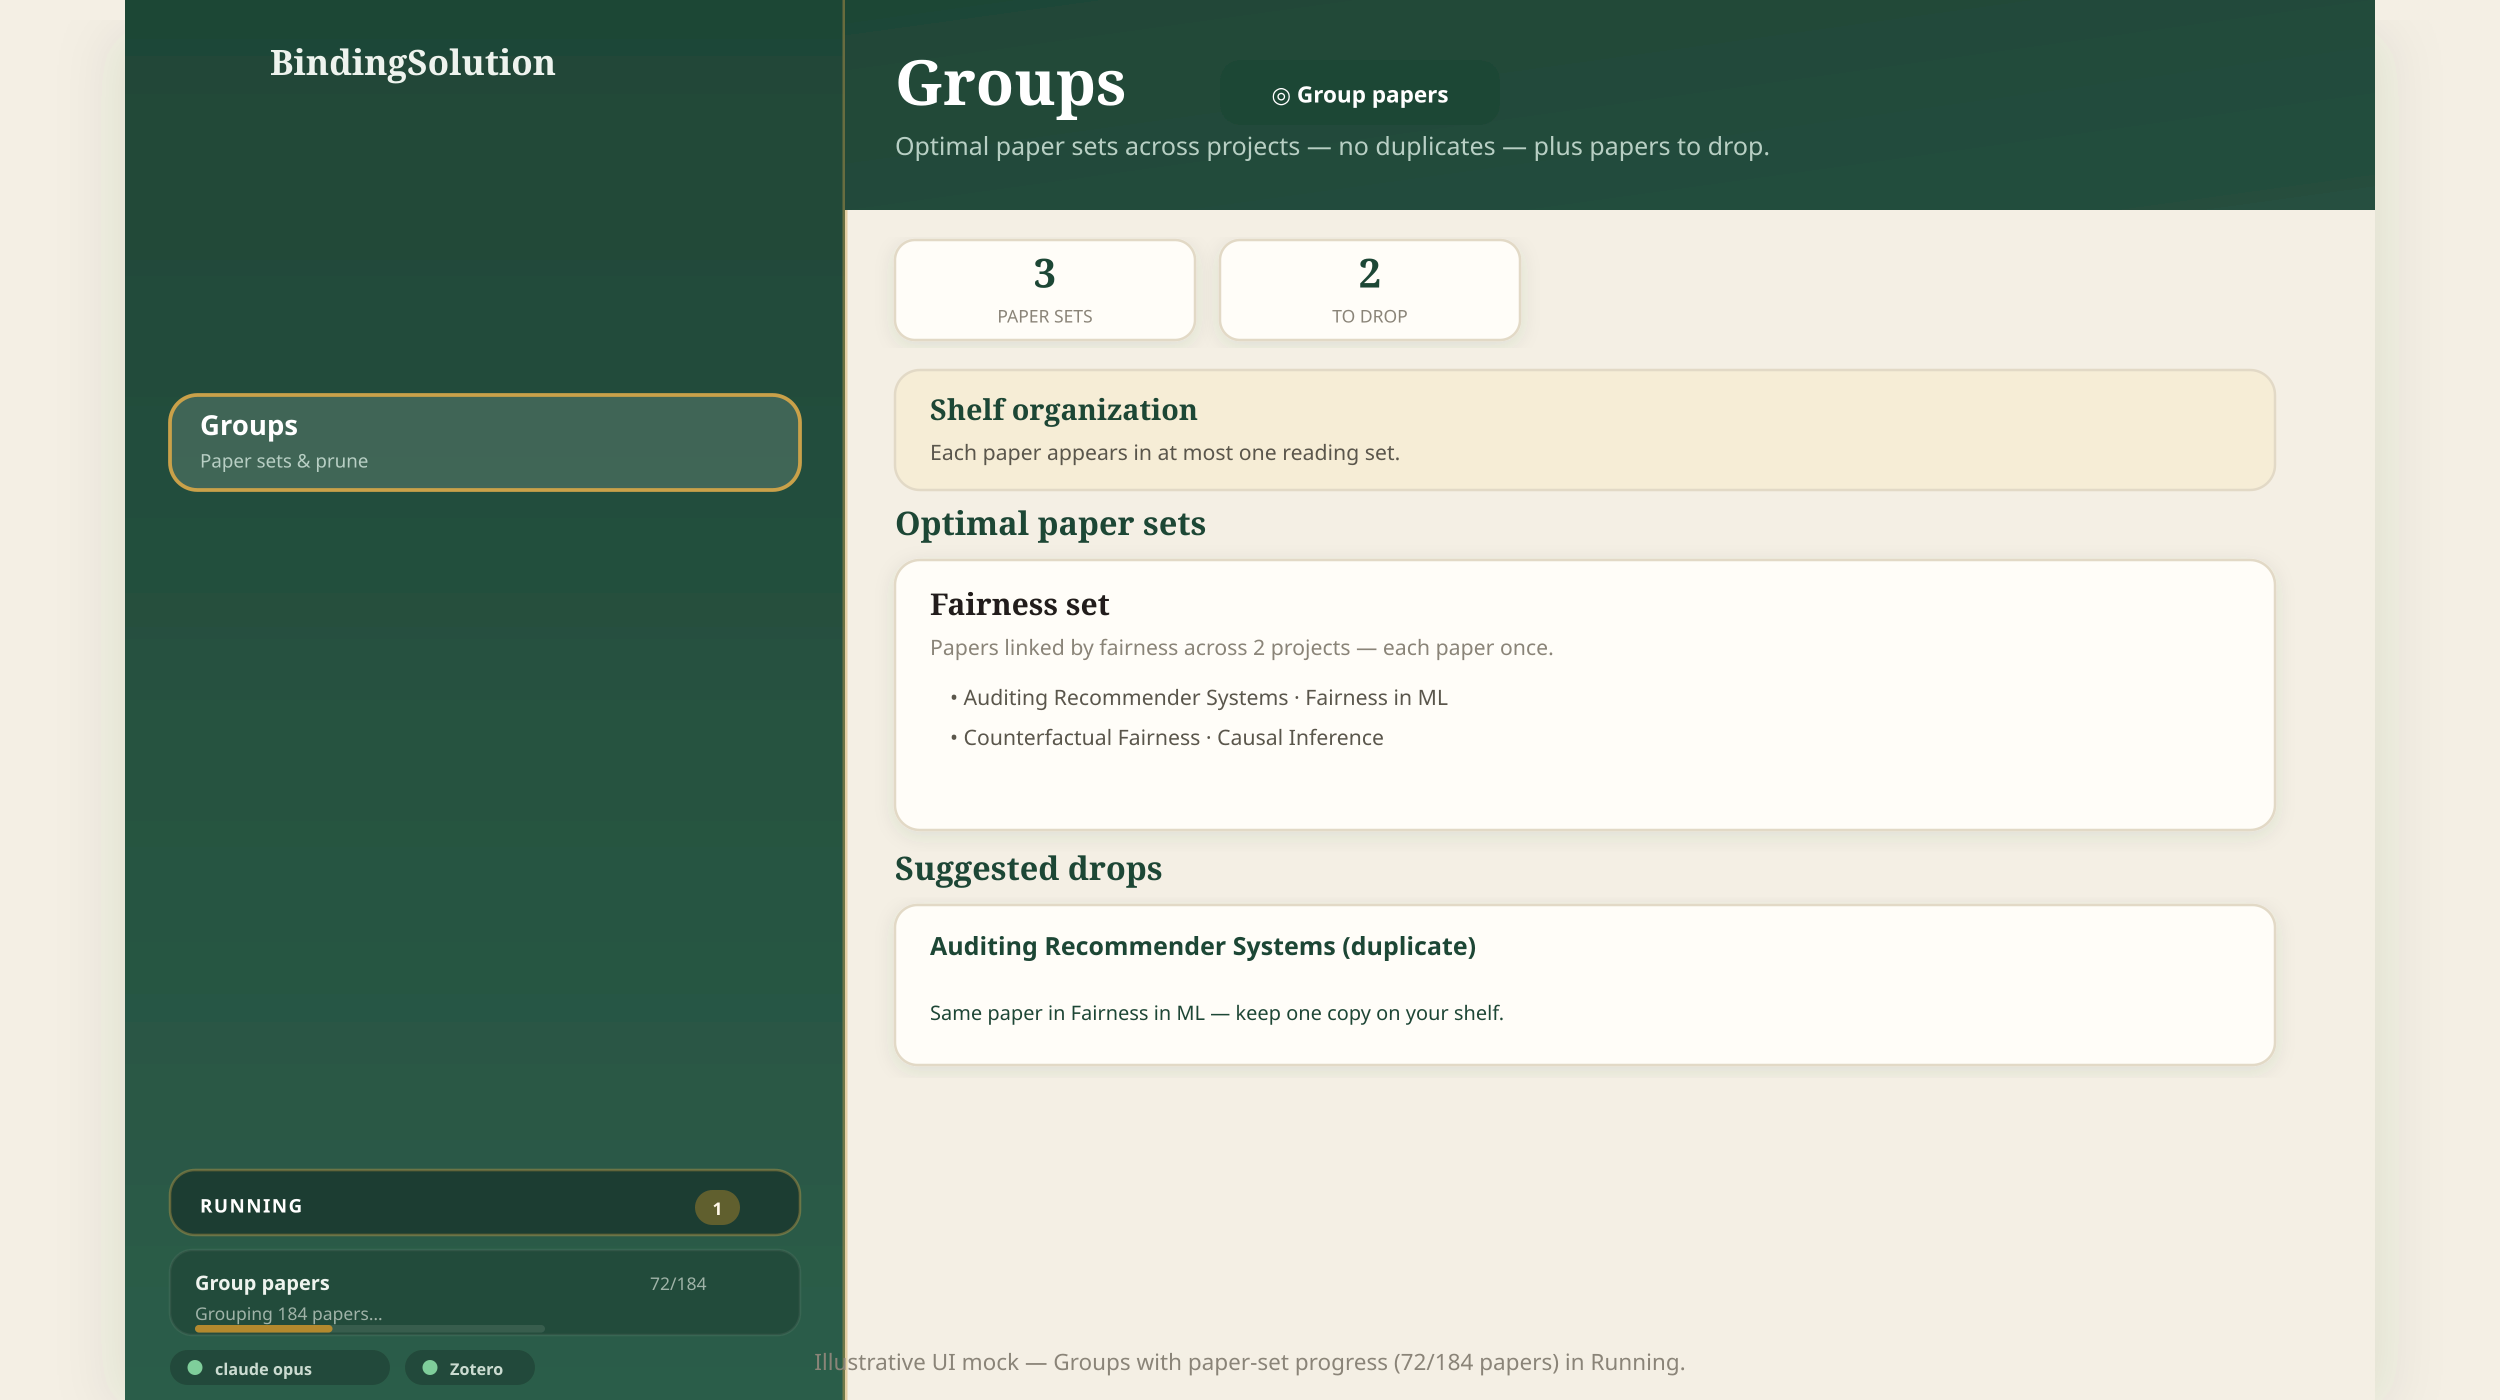
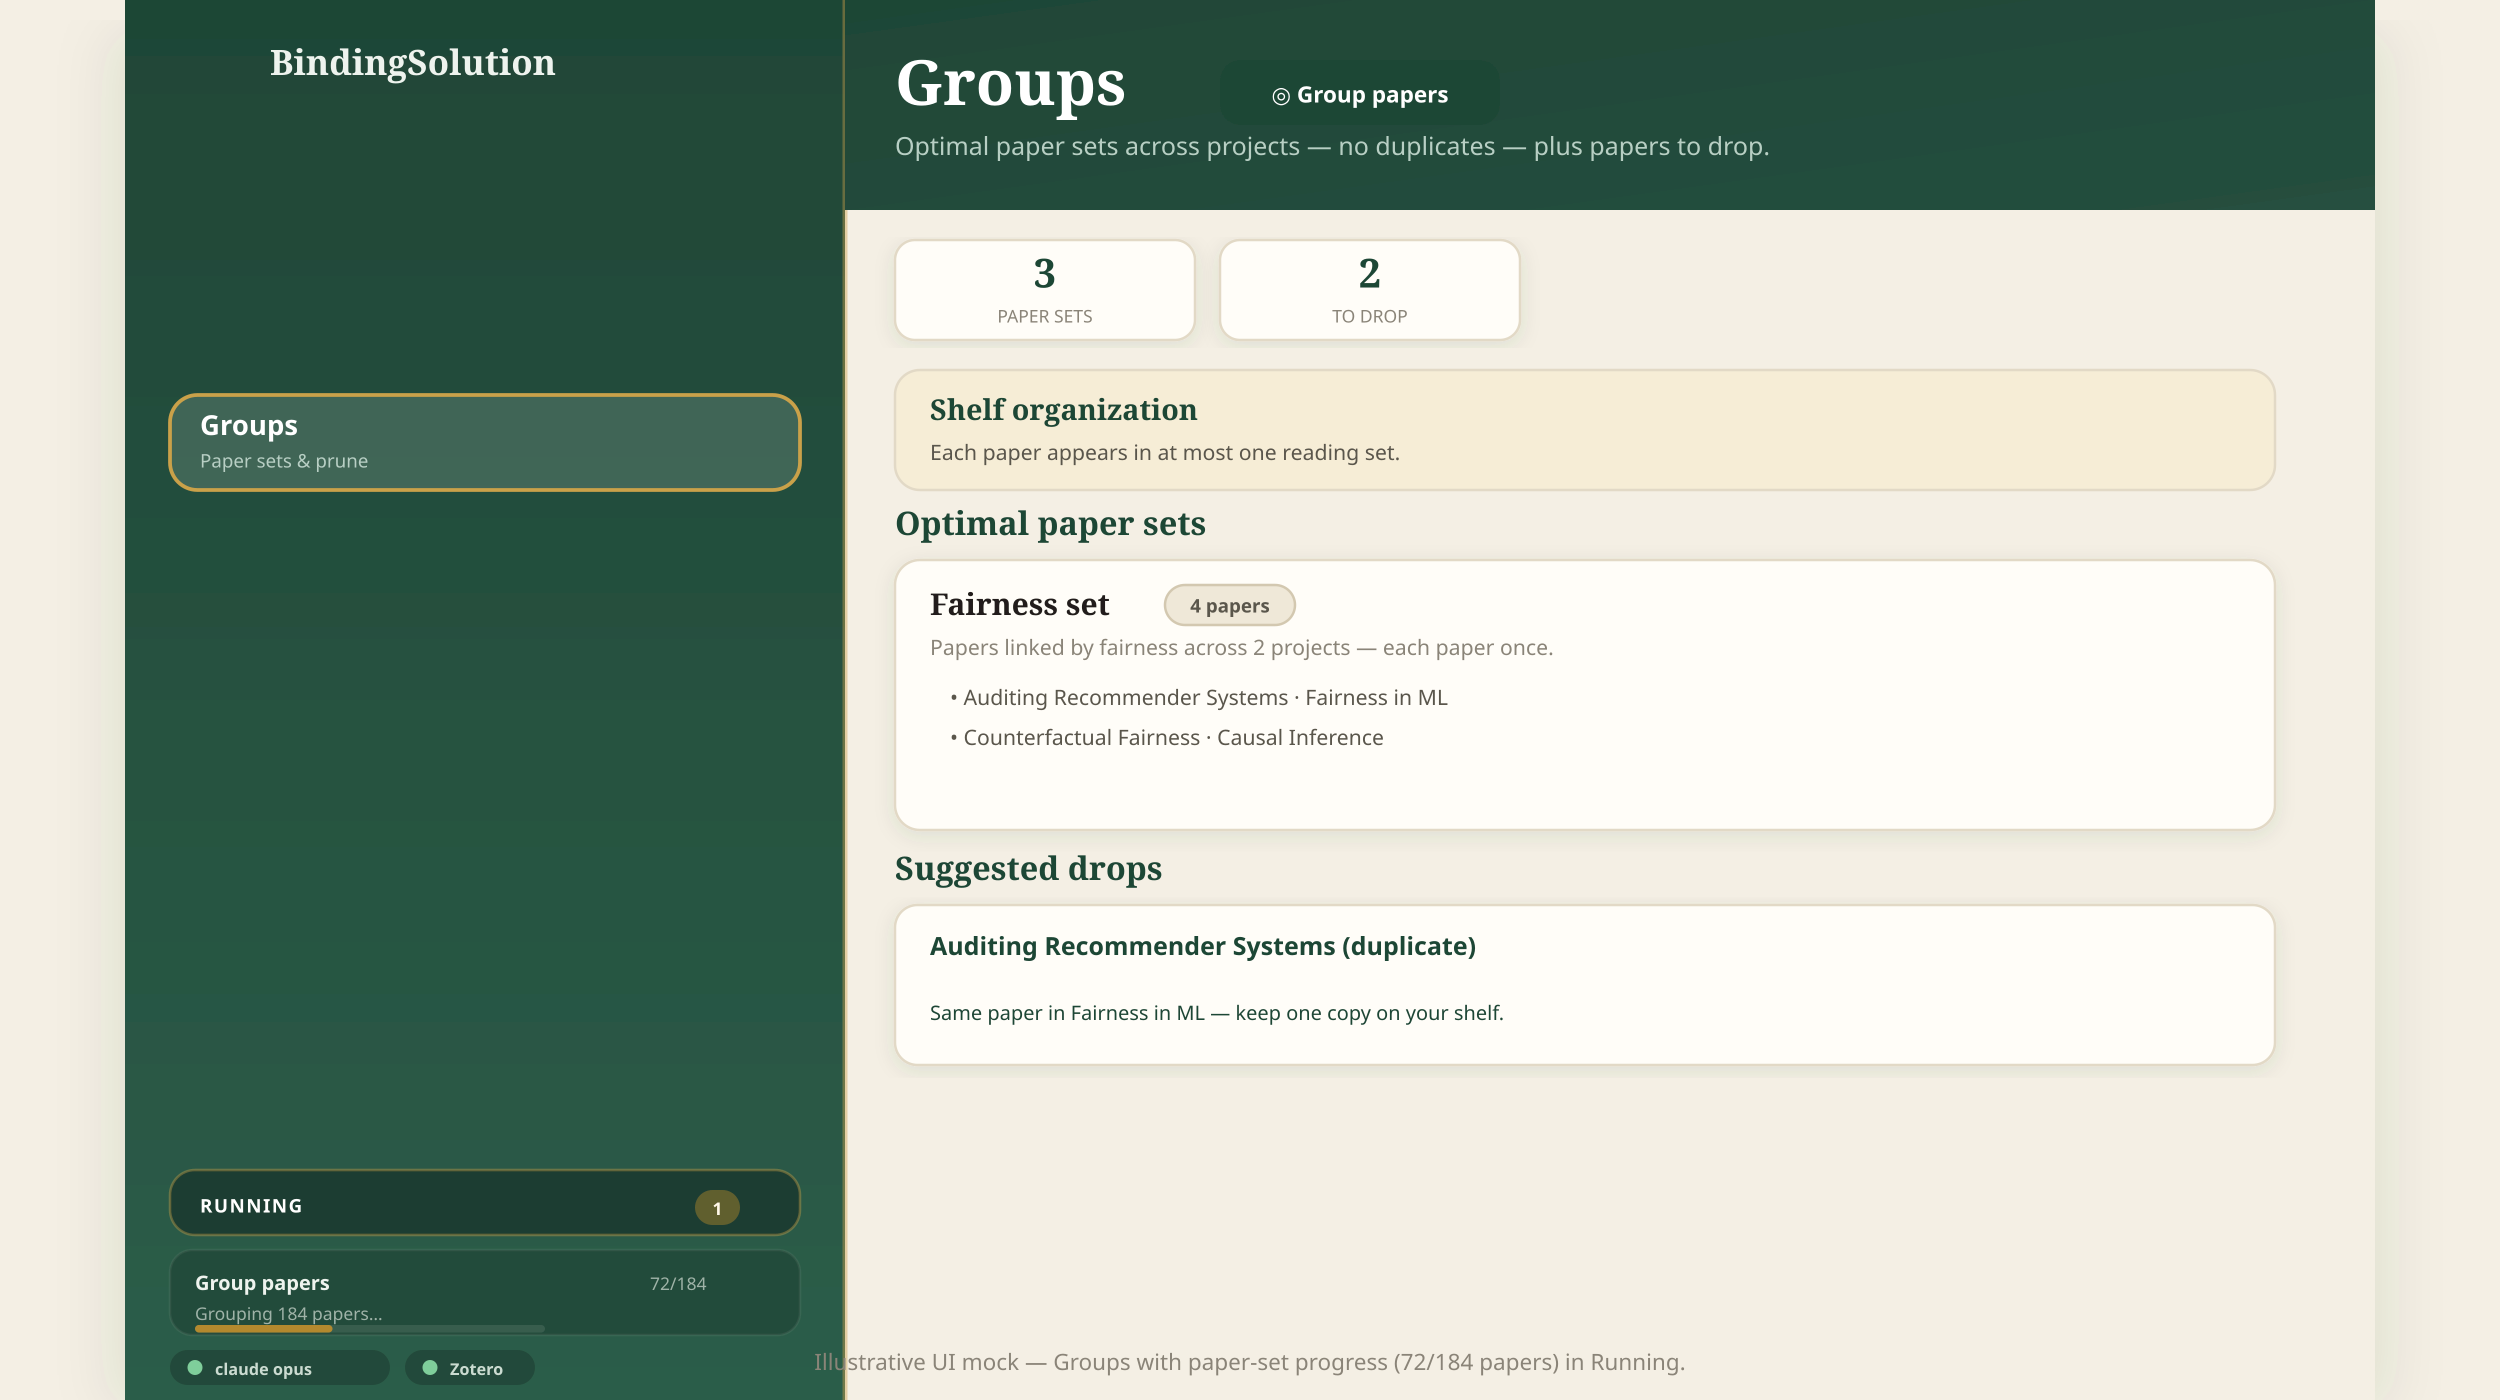
<svg xmlns="http://www.w3.org/2000/svg" viewBox="0 0 1000 560" width="1000" height="560" role="img" aria-label="Groups view with paper sets and drop suggestions">
  <defs>
    <linearGradient id="green" x1="0" y1="0" x2="0" y2="1">
      <stop offset="0" stop-color="#1f4636" />
      <stop offset="1" stop-color="#2c5d49" />
    </linearGradient>
    <linearGradient id="hero" x1="0" y1="0" x2="1" y2="1">
      <stop offset="0" stop-color="#1f4636" />
      <stop offset="1" stop-color="#254f3f" />
    </linearGradient>
    <filter id="shellShadow" x="-4%" y="-2%" width="108%" height="104%">
      <feDropShadow dx="0" dy="8" stdDeviation="14" flood-color="#1f4636" flood-opacity="0.12" />
    </filter>
    <filter id="shadow" x="-8%" y="-8%" width="116%" height="116%">
      <feDropShadow dx="0" dy="2" stdDeviation="4" flood-color="#1f4636" flood-opacity="0.1" />
    </filter>
  </defs>
  <rect width="1000" height="560" fill="#f4efe4" />
  <g filter="url(#shellShadow)">
    <rect x="50" y="0" width="900" height="560" fill="#f4efe4" />
    <rect x="50" y="0" width="288" height="560" fill="url(#green)" />
    <line x1="338" y1="0" x2="338" y2="560" stroke="#caa14a" stroke-width="2" stroke-opacity="0.42" />
    <g transform="translate(50, 0)">
      <text x="58" y="30" fill="#eef3ee" font-family="Georgia, serif" font-size="14" font-weight="700">BindingSolution</text>
      <rect x="18" y="158" width="252" height="38" rx="11" fill="rgba(255,255,255,0.14)" stroke="#caa14a" stroke-width="1.5" />
      <text x="30" y="174" fill="#fff" font-family="system-ui, sans-serif" font-size="11" font-weight="600">Groups</text>
      <text x="30" y="187" fill="#b8cfc4" font-family="system-ui, sans-serif" font-size="7.5">Paper sets &amp; prune</text>
      <rect x="18" y="468" width="252" height="26" rx="10" fill="rgba(0,0,0,0.32)" stroke="rgba(202,161,74,0.4)" />
      <text x="30" y="485" fill="#fff" font-family="system-ui, sans-serif" font-size="7.5" font-weight="600" letter-spacing="0.6">RUNNING</text>
      <rect x="228" y="476" width="18" height="14" rx="7" fill="rgba(179,137,47,0.45)" />
      <text x="237" y="486" fill="#fff8e8" font-size="7" text-anchor="middle" font-family="system-ui, sans-serif" font-weight="700">1</text>
      <rect x="18" y="500" width="252" height="34" rx="9" fill="rgba(0,0,0,0.18)" stroke="rgba(255,255,255,0.06)" />
      <text x="28" y="516" fill="#eef3ee" font-size="8" font-weight="600" font-family="system-ui, sans-serif">Group papers</text>
      <text x="210" y="516" fill="#9fb3a8" font-size="7" font-family="system-ui, sans-serif">72/184</text>
      <text x="28" y="528" fill="#9fb3a8" font-size="7" font-family="system-ui, sans-serif">Grouping 184 papers…</text>
      <rect x="28" y="530" width="140" height="3" rx="1.5" fill="rgba(255,255,255,0.1)" />
      <rect x="28" y="530" width="55" height="3" rx="1.5" fill="#b3892f" />
      <rect x="18" y="540" width="88" height="14" rx="7" fill="rgba(0,0,0,0.2)" />
      <circle cx="28" cy="547" r="3" fill="#7fce9b" />
      <text x="36" y="550" fill="#cbdbd1" font-size="6.5" font-family="system-ui, sans-serif" font-weight="600">claude opus</text>
      <rect x="112" y="540" width="52" height="14" rx="7" fill="rgba(0,0,0,0.2)" />
      <circle cx="122" cy="547" r="3" fill="#7fce9b" />
      <text x="130" y="550" fill="#cbdbd1" font-size="6.5" font-family="system-ui, sans-serif" font-weight="600">Zotero</text>
    </g>
    <rect x="338" y="0" width="612" height="84" fill="url(#hero)" />
    <text x="358" y="42" fill="#fff" font-family="Georgia, serif" font-size="25" font-weight="600">Groups</text>
    <text x="358" y="62" fill="#b8cfc4" font-family="system-ui, sans-serif" font-size="10">Optimal paper sets across projects — no duplicates — plus papers to drop.</text>
    <rect x="488" y="24" width="112" height="26" rx="8" fill="#1f4636" />
    <text x="544" y="41" fill="#fff" font-family="system-ui, sans-serif" font-size="9" font-weight="600" text-anchor="middle">◎ Group papers</text>
    <g transform="translate(358, 96)">
      <rect x="0" y="0" width="120" height="40" rx="8" fill="#fffdf8" stroke="#e2d9c6" filter="url(#shadow)" />
      <text x="60" y="19" fill="#1f4636" font-size="16" font-weight="700" text-anchor="middle" font-family="Georgia, serif">3</text>
      <text x="60" y="33" fill="#8a8478" font-size="7" text-anchor="middle" font-family="system-ui, sans-serif">PAPER SETS</text>
      <rect x="130" y="0" width="120" height="40" rx="8" fill="#fffdf8" stroke="#e2d9c6" filter="url(#shadow)" />
      <text x="190" y="19" fill="#1f4636" font-size="16" font-weight="700" text-anchor="middle" font-family="Georgia, serif">2</text>
      <text x="190" y="33" fill="#8a8478" font-size="7" text-anchor="middle" font-family="system-ui, sans-serif">TO DROP</text>
      <rect x="0" y="52" width="552" height="48" rx="10" fill="#f6edd6" stroke="#e2d9c6" />
      <text x="14" y="72" fill="#1f4636" font-family="Georgia, serif" font-size="11.5" font-weight="600">Shelf organization</text>
      <text x="14" y="88" fill="#5a564c" font-family="system-ui, sans-serif" font-size="8.5">Each paper appears in at most one reading set.</text>
      <text x="0" y="118" fill="#1f4636" font-family="Georgia, serif" font-size="13" font-weight="600">Optimal paper sets</text>
      <rect x="0" y="128" width="552" height="108" rx="10" fill="#fffdf8" stroke="#e2d9c6" filter="url(#shadow)" />
      <text x="14" y="150" fill="#211f1a" font-family="Georgia, serif" font-size="12" font-weight="600">Fairness set</text>
+       <rect x="108" y="138" width="52" height="16" rx="8" fill="#efe8d8" stroke="#d3c8b0" />
+       <text x="134" y="149" fill="#5a564c" font-size="7.5" text-anchor="middle" font-family="system-ui, sans-serif" font-weight="600">4 papers</text>
      <text x="14" y="166" fill="#8a8478" font-family="system-ui, sans-serif" font-size="8.5">Papers linked by fairness across 2 projects — each paper once.</text>
      <text x="22" y="186" fill="#5a564c" font-family="system-ui, sans-serif" font-size="8.5">• Auditing Recommender Systems · Fairness in ML</text>
      <text x="22" y="202" fill="#5a564c" font-family="system-ui, sans-serif" font-size="8.5">• Counterfactual Fairness · Causal Inference</text>
      <text x="0" y="256" fill="#1f4636" font-family="Georgia, serif" font-size="13" font-weight="600">Suggested drops</text>
      <rect x="0" y="266" width="552" height="64" rx="9" fill="#fffdf8" stroke="#e2d9c6" filter="url(#shadow)" />
      <text x="14" y="286" fill="#1f4636" font-family="system-ui, sans-serif" font-size="10" font-weight="600">Auditing Recommender Systems (duplicate)</text>
      <text x="14" y="312" fill="#1f4636" font-family="system-ui, sans-serif" font-size="8">Same paper in Fairness in ML — keep one copy on your shelf.</text>
    </g>
  </g>
  <text x="500" y="548" fill="#8a8478" font-family="system-ui, sans-serif" font-size="9" text-anchor="middle">Illustrative UI mock — Groups with paper-set progress (72/184 papers) in Running.</text>
</svg>
